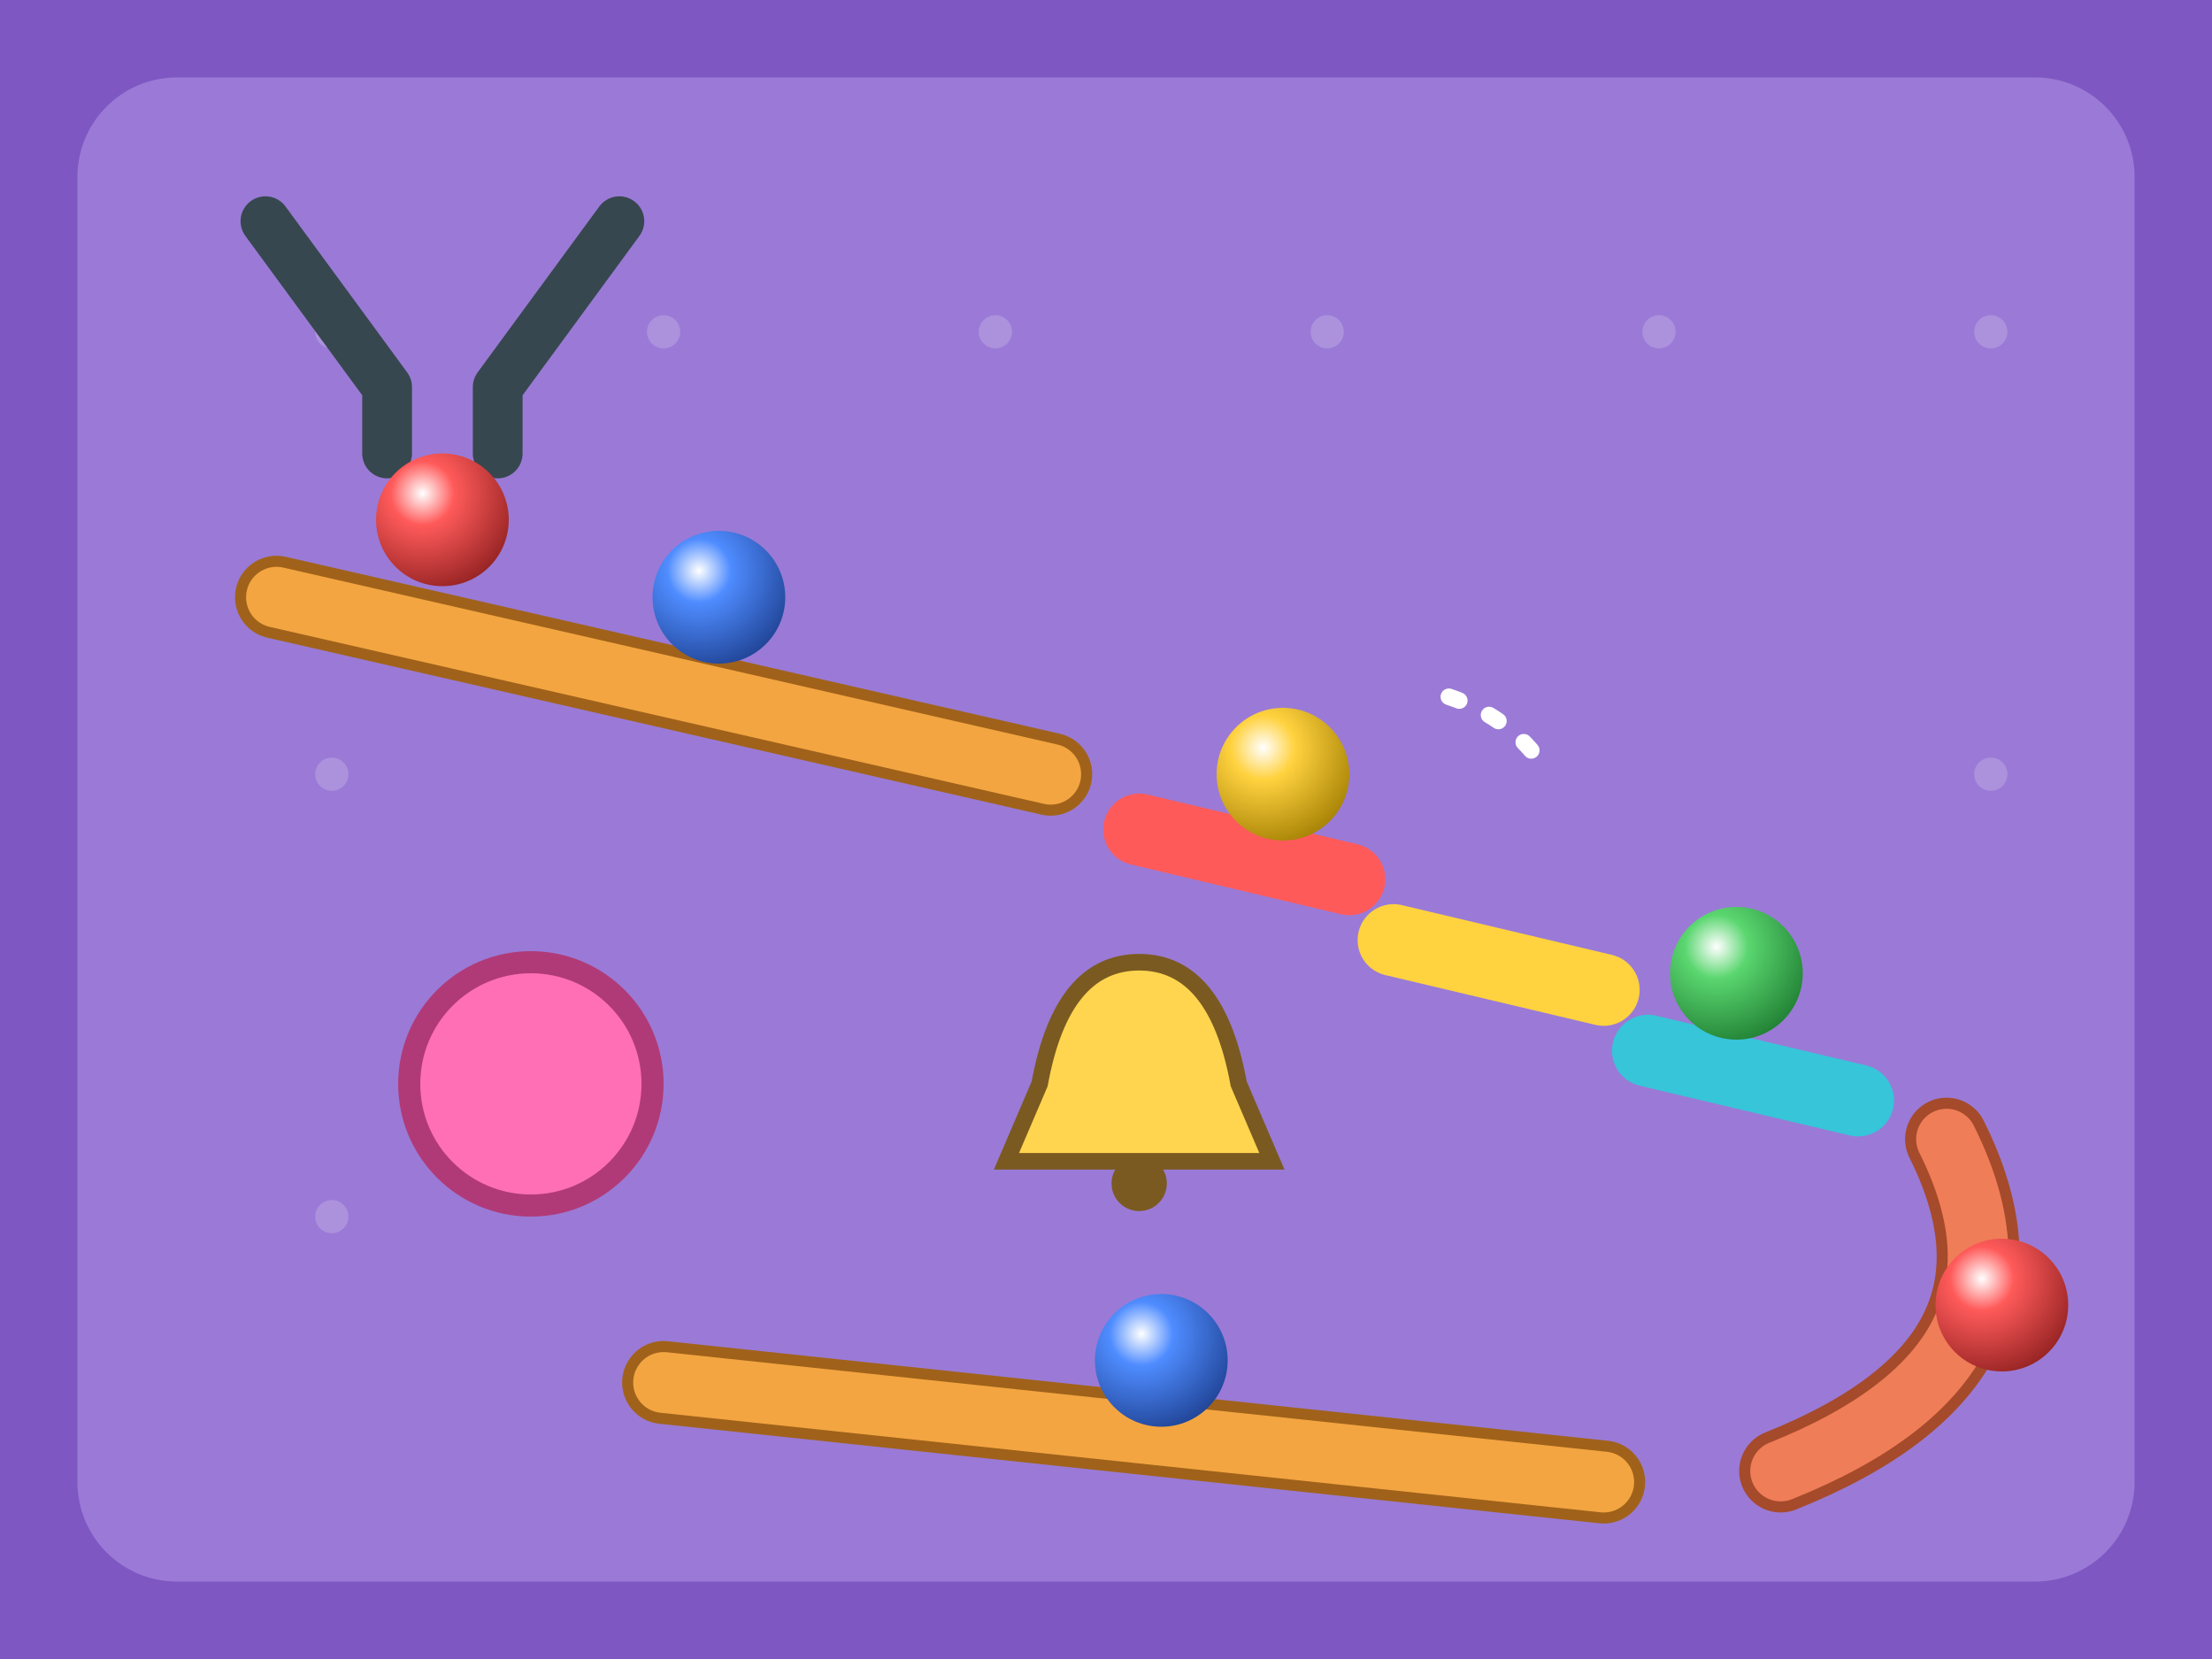
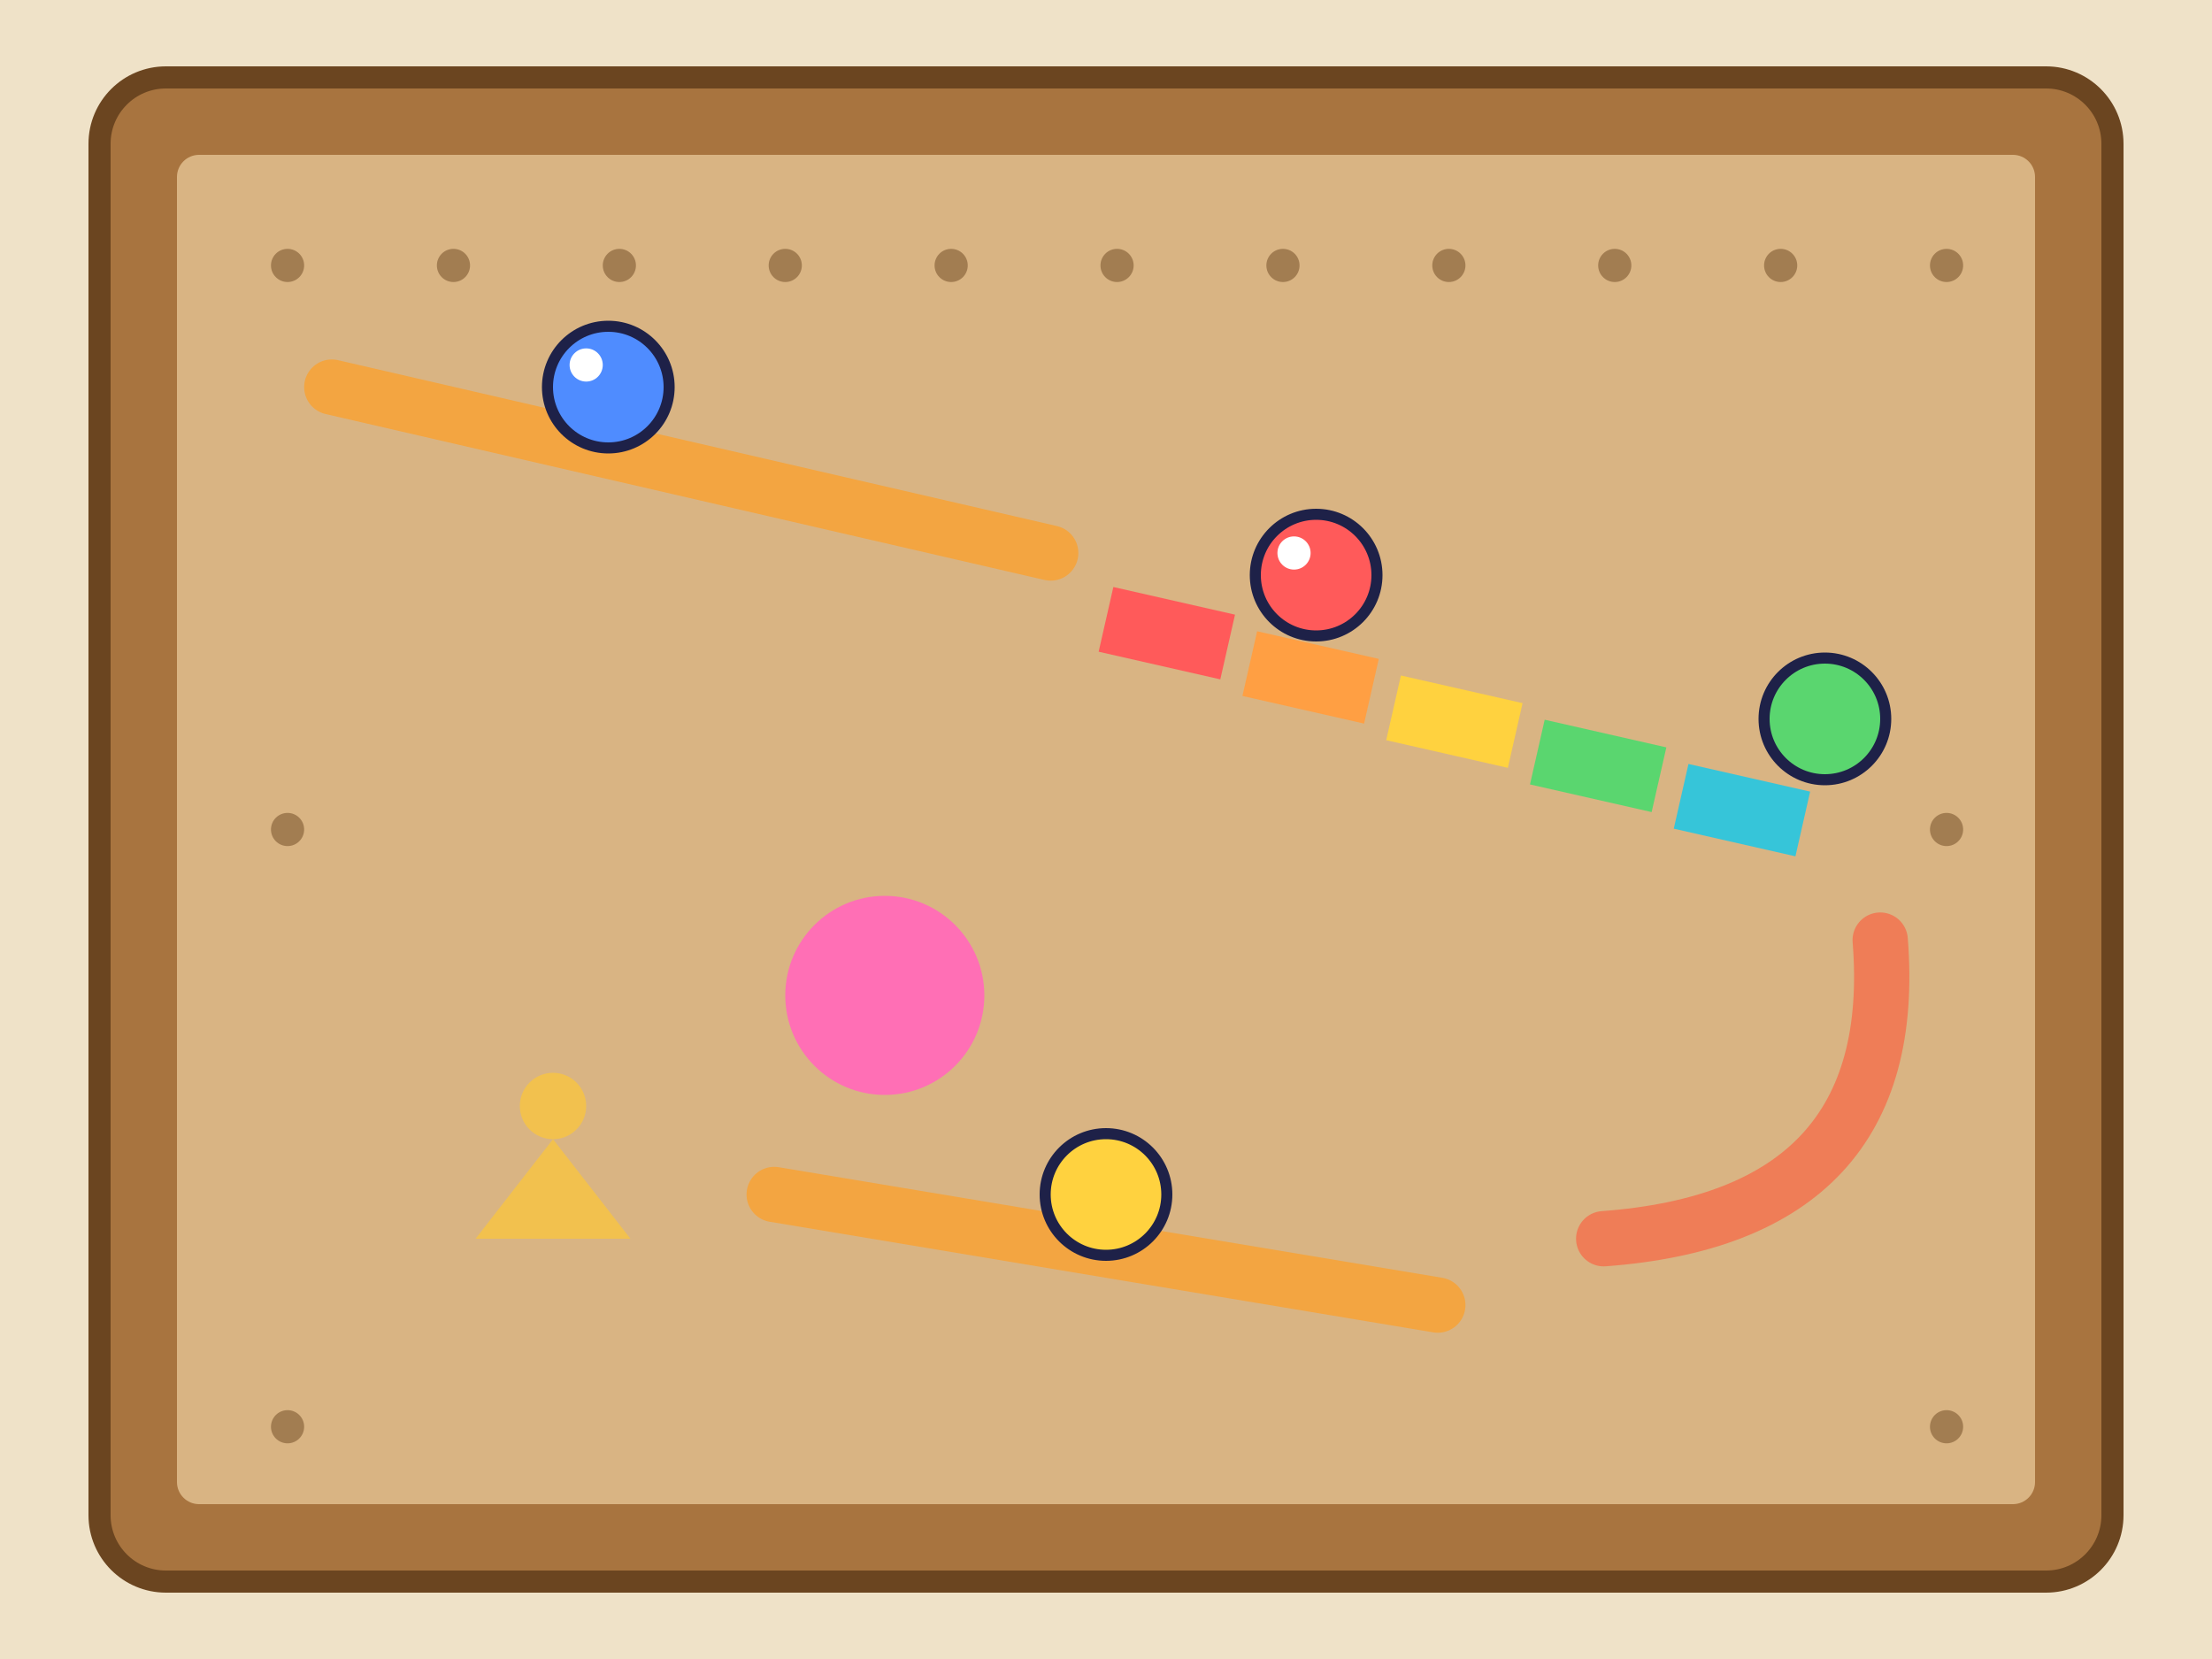
<svg xmlns="http://www.w3.org/2000/svg" viewBox="0 0 400 300">
-   <defs>
-     <radialGradient id="m" cx=".35" cy=".3" r=".8">
-       <stop offset="0" stop-color="#fff" />
-       <stop offset=".3" stop-color="#ff5a5a" />
-       <stop offset="1" stop-color="#8e1f1f" />
-     </radialGradient>
-     <radialGradient id="b" cx=".35" cy=".3" r=".8">
-       <stop offset="0" stop-color="#fff" />
-       <stop offset=".3" stop-color="#4f8cff" />
-       <stop offset="1" stop-color="#1d3f8f" />
-     </radialGradient>
-     <radialGradient id="y" cx=".35" cy=".3" r=".8">
-       <stop offset="0" stop-color="#fff" />
-       <stop offset=".3" stop-color="#ffd23f" />
-       <stop offset="1" stop-color="#a07c00" />
-     </radialGradient>
-     <radialGradient id="g" cx=".35" cy=".3" r=".8">
-       <stop offset="0" stop-color="#fff" />
-       <stop offset=".3" stop-color="#5ad66f" />
-       <stop offset="1" stop-color="#1d7a30" />
-     </radialGradient>
-   </defs>
-   <rect width="400" height="300" fill="#7e57c2" />
-   <rect x="14" y="14" width="372" height="272" rx="18" fill="#9a7ad6" />
-   <g fill="#fff" opacity=".18">
-     <circle cx="60" cy="60" r="3" />
-     <circle cx="120" cy="60" r="3" />
-     <circle cx="180" cy="60" r="3" />
-     <circle cx="240" cy="60" r="3" />
-     <circle cx="300" cy="60" r="3" />
-     <circle cx="360" cy="60" r="3" />
-     <circle cx="60" cy="140" r="3" />
-     <circle cx="360" cy="140" r="3" />
-     <circle cx="60" cy="220" r="3" />
-     <circle cx="360" cy="220" r="3" />
+   <rect width="400" height="300" fill="#efe2c8" />
+   <rect x="18" y="14" width="364" height="272" rx="12" fill="#a8743f" stroke="#6b4520" stroke-width="4" />
+   <rect x="32" y="28" width="336" height="244" rx="4" fill="#d9b483" />
+   <g fill="#6b4520" opacity=".5">
+     <circle cx="52" cy="48" r="3" />
+     <circle cx="82" cy="48" r="3" />
+     <circle cx="112" cy="48" r="3" />
+     <circle cx="142" cy="48" r="3" />
+     <circle cx="172" cy="48" r="3" />
+     <circle cx="202" cy="48" r="3" />
+     <circle cx="232" cy="48" r="3" />
+     <circle cx="262" cy="48" r="3" />
+     <circle cx="292" cy="48" r="3" />
+     <circle cx="322" cy="48" r="3" />
+     <circle cx="352" cy="48" r="3" />
+     <circle cx="52" cy="258" r="3" />
+     <circle cx="352" cy="258" r="3" />
+     <circle cx="52" cy="150" r="3" />
+     <circle cx="352" cy="150" r="3" />
  </g>
-   <path d="M48 40l22 30M112 40l-22 30M70 70v12M90 70v12" stroke="#37474f" stroke-width="9" stroke-linecap="round" />
-   <path d="M50 108L190 140" stroke="#a0621a" stroke-width="15" stroke-linecap="round" />
-   <path d="M50 108L190 140" stroke="#f3a541" stroke-width="11" stroke-linecap="round" />
-   <g stroke-linecap="round" stroke-width="13">
-     <path d="M206 150l38 9" stroke="#ff5a5a" />
-     <path d="M252 170l38 9" stroke="#ffd23f" />
-     <path d="M298 190l38 9" stroke="#36c5d9" />
+   <path d="M60 70l130 30" stroke="#f3a541" stroke-width="10" stroke-linecap="round" />
+   <g stroke-width="12">
+     <path d="M200 112l22 5" stroke="#ff5a5a" />
+     <path d="M226 120l22 5" stroke="#ff9f43" />
+     <path d="M252 128l22 5" stroke="#ffd23f" />
+     <path d="M278 136l22 5" stroke="#5ad66f" />
+     <path d="M304 144l22 5" stroke="#36c5d9" />
  </g>
-   <path d="M352 206q20 40-30 60" fill="none" stroke="#a54a2b" stroke-width="15" stroke-linecap="round" />
-   <path d="M352 206q20 40-30 60" fill="none" stroke="#ef7d57" stroke-width="11" stroke-linecap="round" />
-   <path d="M290 268L120 250" stroke="#a0621a" stroke-width="15" stroke-linecap="round" />
-   <path d="M290 268L120 250" stroke="#f3a541" stroke-width="11" stroke-linecap="round" />
-   <circle cx="96" cy="196" r="22" fill="#ff6fb5" stroke="#b03a77" stroke-width="4" />
-   <path d="M188 196q4-22 18-22t18 22l6 14h-48z" fill="#ffd54f" stroke="#7a5a20" stroke-width="3" />
-   <circle cx="206" cy="214" r="5" fill="#7a5a20" />
-   <circle cx="80" cy="94" r="12" fill="url(#m)" />
-   <circle cx="130" cy="108" r="12" fill="url(#b)" />
-   <circle cx="232" cy="140" r="12" fill="url(#y)" />
-   <circle cx="314" cy="176" r="12" fill="url(#g)" />
-   <circle cx="362" cy="236" r="12" fill="url(#m)" />
-   <circle cx="210" cy="246" r="12" fill="url(#b)" />
-   <path d="M262 126q12 4 18 14" fill="none" stroke="#fff" stroke-width="3" stroke-dasharray="2 6" stroke-linecap="round" />
+   <path d="M340 170q4 50-50 54" stroke="#ef7d57" stroke-width="10" fill="none" stroke-linecap="round" />
+   <path d="M260 236l-120-20" stroke="#f3a541" stroke-width="10" stroke-linecap="round" />
+   <path d="M100 206l-14 18h28z" fill="#f2c14e" />
+   <circle cx="100" cy="200" r="6" fill="#f2c14e" />
+   <circle cx="160" cy="180" r="18" fill="#ff6fb5" />
+   <g stroke="#1e2148" stroke-width="2">
+     <circle cx="110" cy="70" r="11" fill="#4f8cff" />
+     <circle cx="238" cy="104" r="11" fill="#ff5a5a" />
+     <circle cx="330" cy="130" r="11" fill="#5ad66f" />
+     <circle cx="200" cy="216" r="11" fill="#ffd23f" />
+   </g>
+   <circle cx="106" cy="66" r="3" fill="#fff" />
+   <circle cx="234" cy="100" r="3" fill="#fff" />
</svg>
